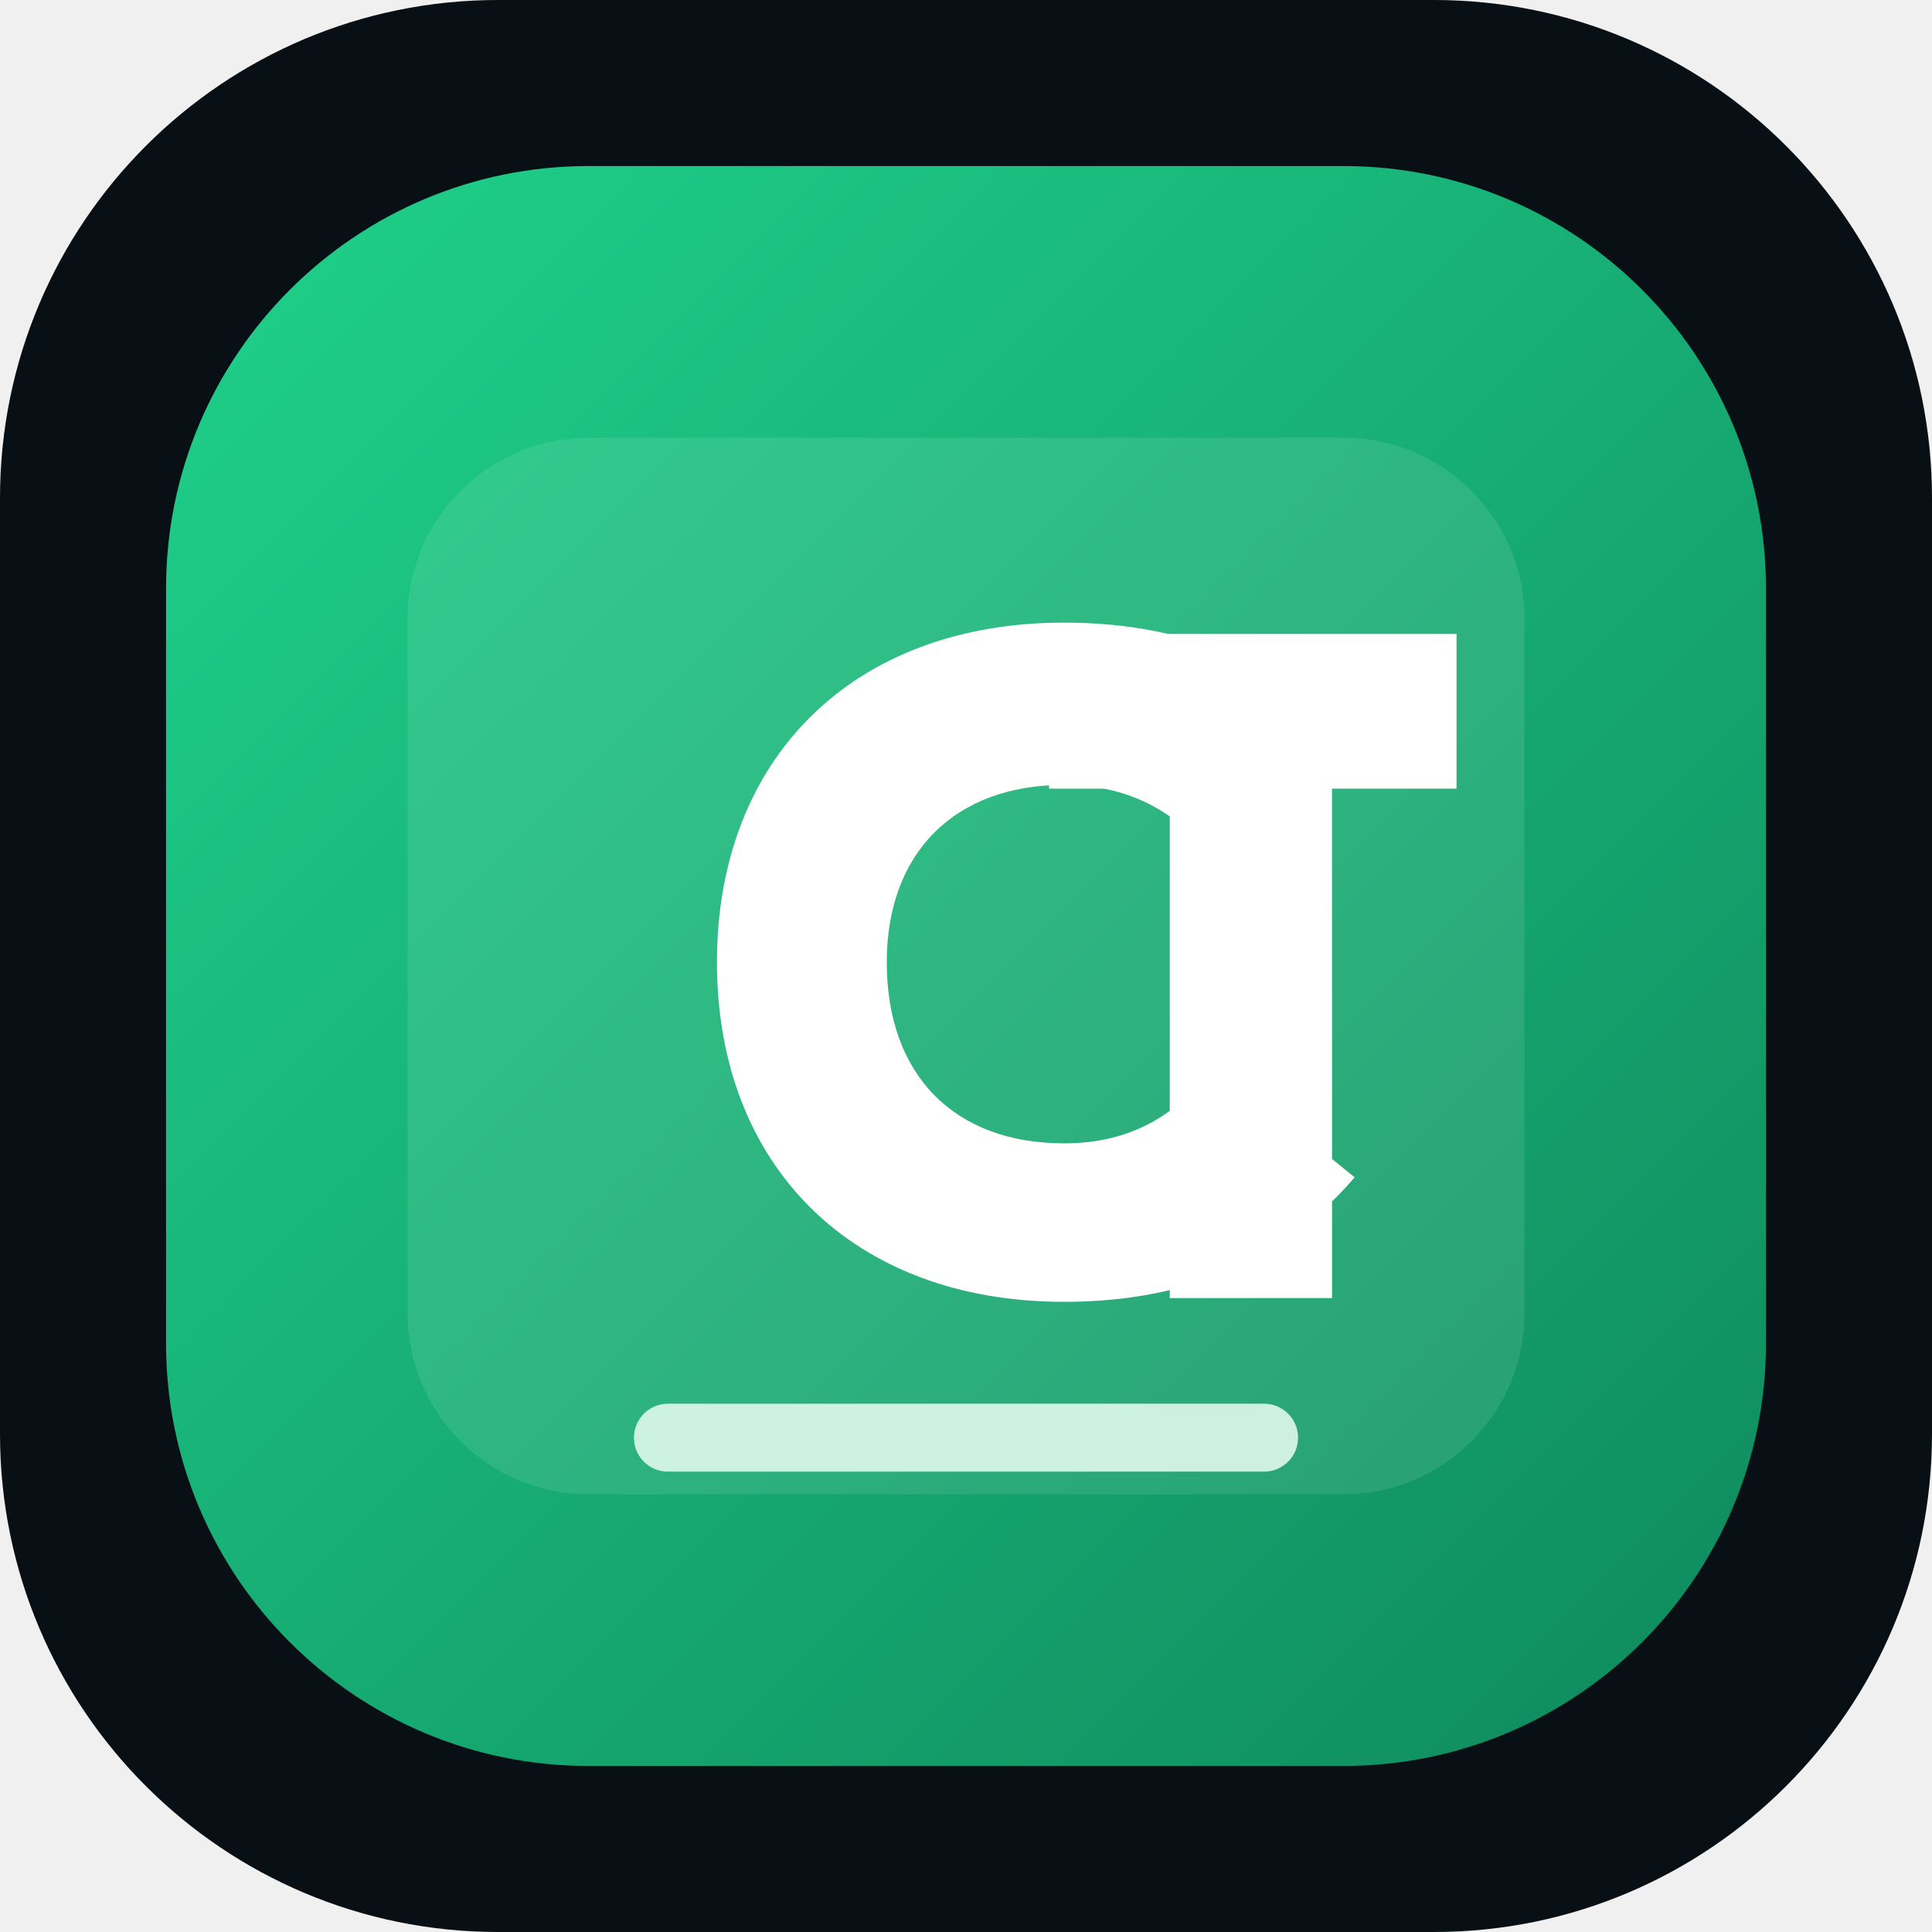
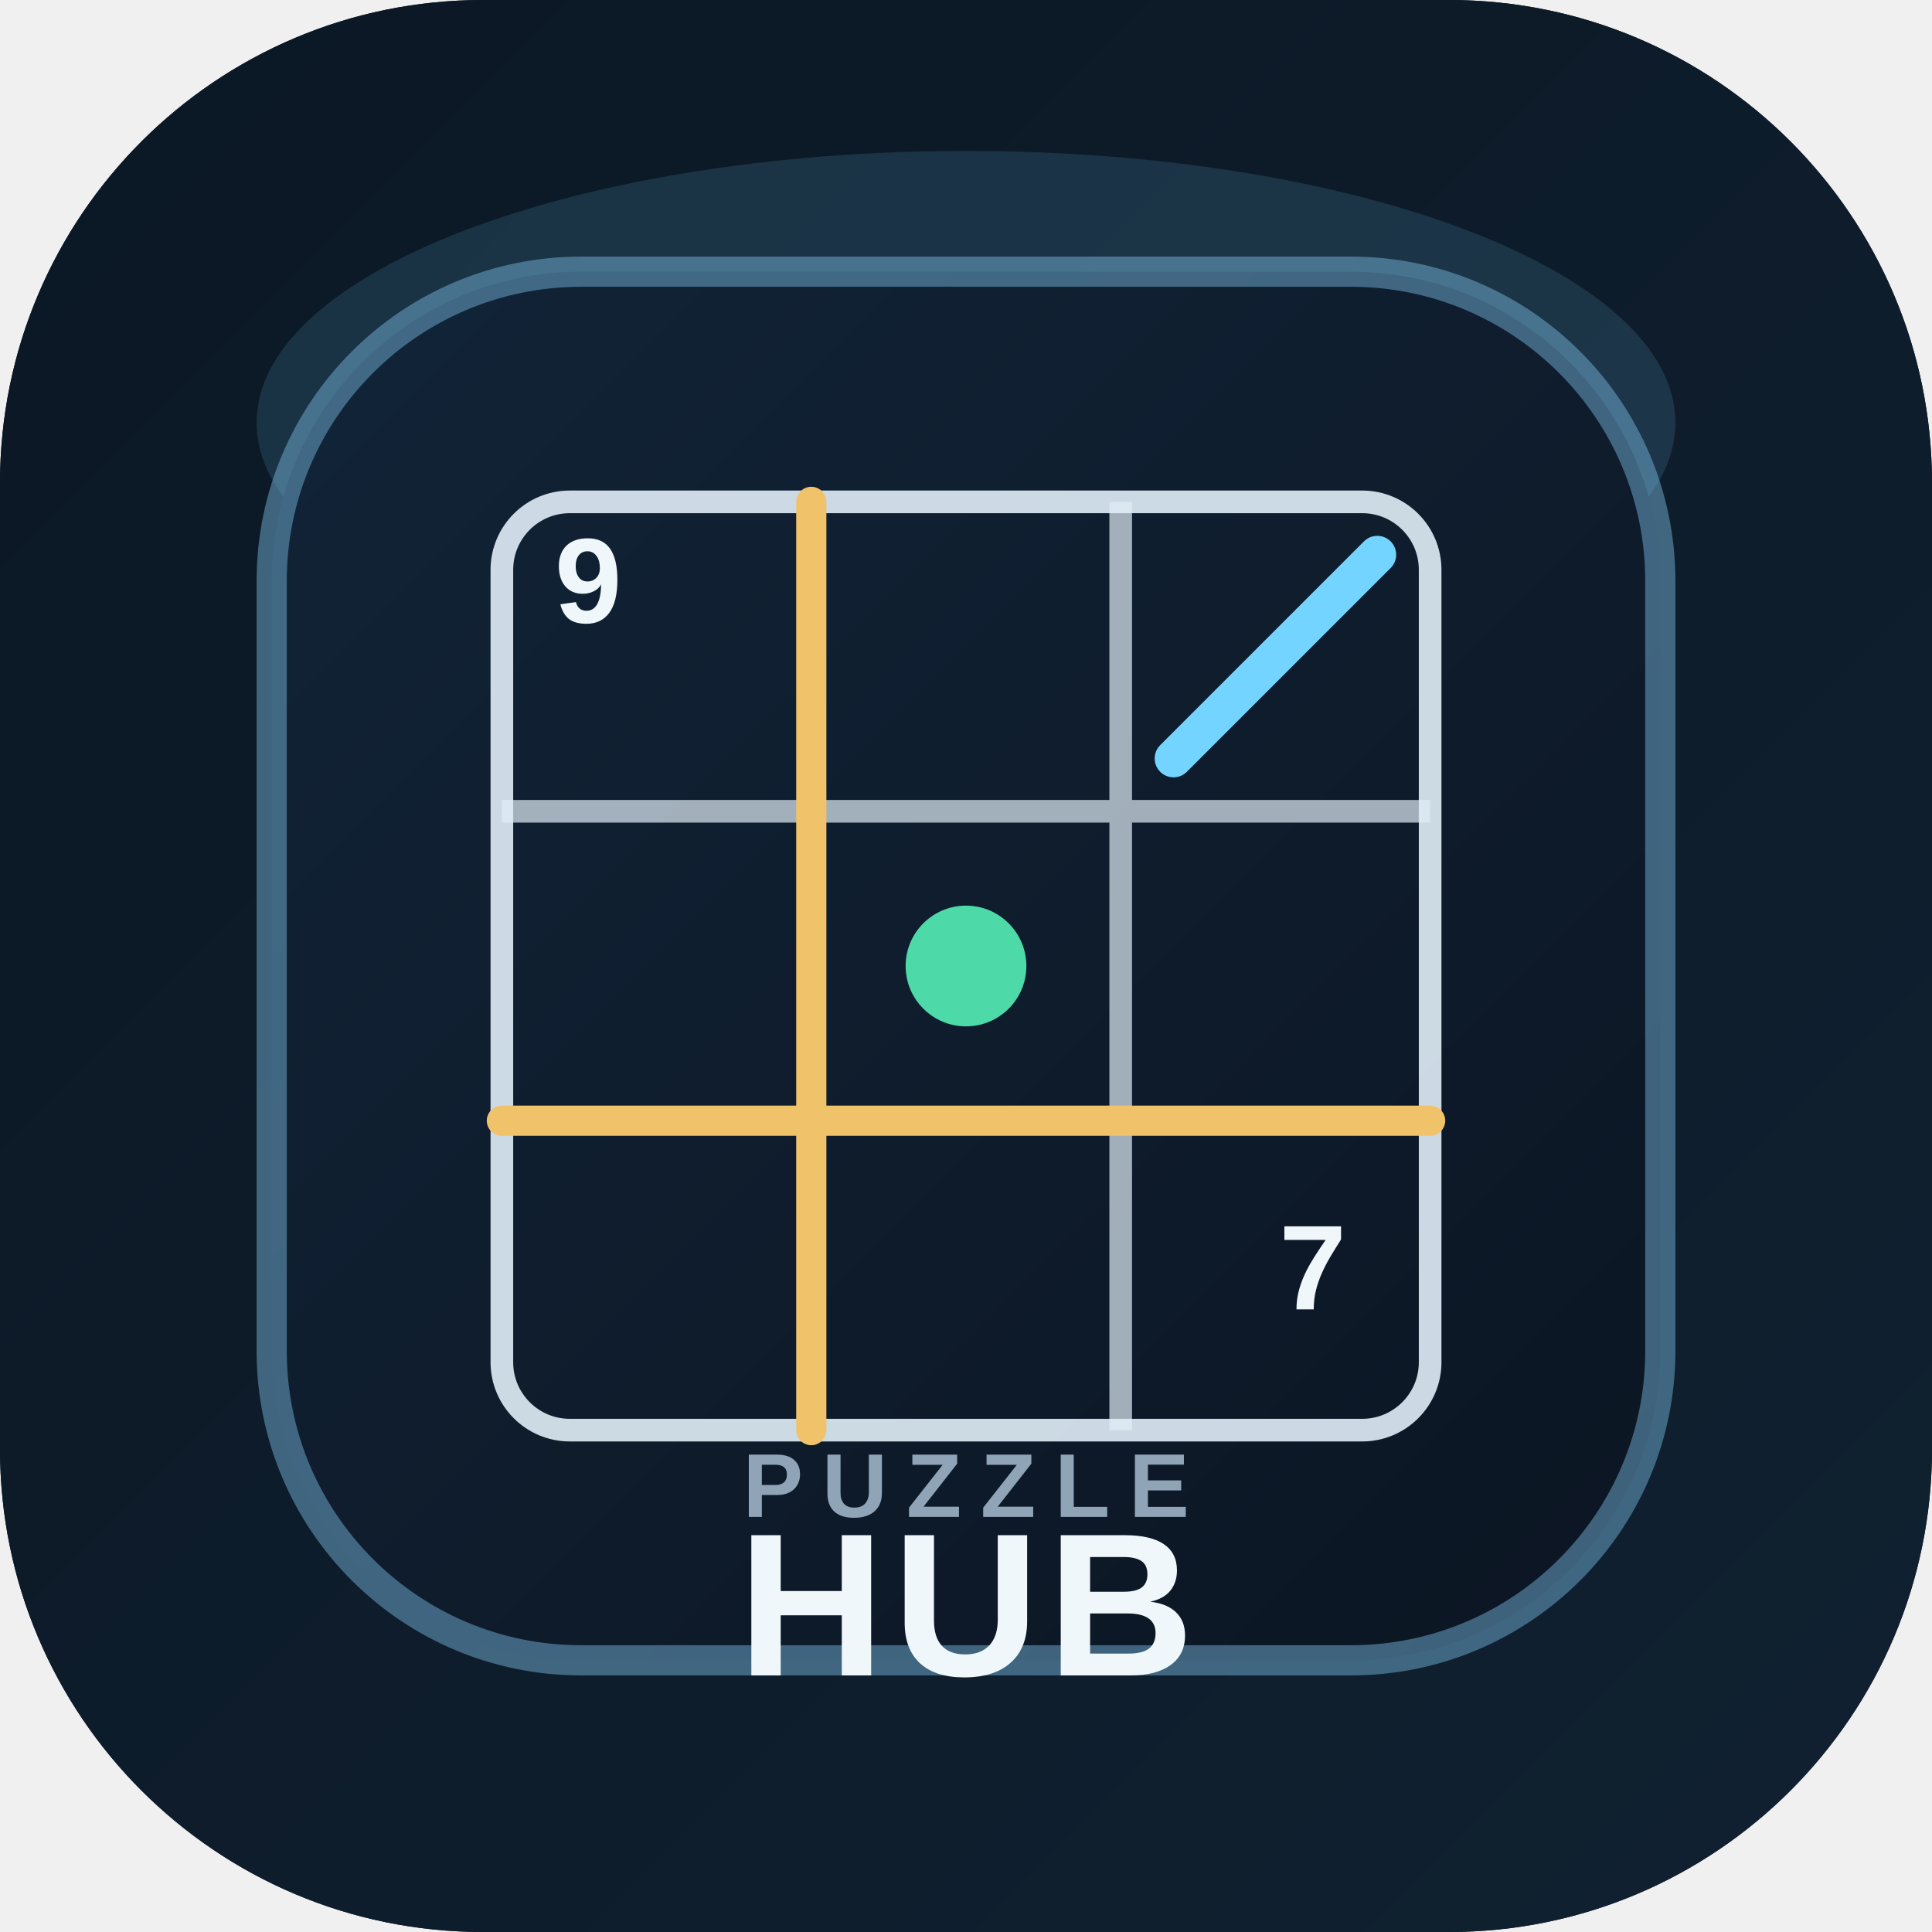
<svg xmlns="http://www.w3.org/2000/svg" viewBox="0 0 512 512">
  <defs>
    <linearGradient id="bg" x1="0%" y1="0%" x2="100%" y2="100%">
-       <stop offset="0%" stop-color="#1fd18a" />
-       <stop offset="100%" stop-color="#0f8a5e" />
+       <stop offset="0%" stop-color="#0b1724" />
+       <stop offset="100%" stop-color="#102131" />
+     </linearGradient>
+     <linearGradient id="panel" x1="0%" y1="0%" x2="100%" y2="100%">
+       <stop offset="0%" stop-color="#122438" />
+       <stop offset="100%" stop-color="#0b1522" />
    </linearGradient>
  </defs>
-   <rect width="512" height="512" rx="132" fill="#081015" />
-   <rect x="44" y="44" width="424" height="424" rx="112" fill="url(#bg)" />
-   <rect x="108" y="116" width="296" height="280" rx="48" fill="#ffffff" fill-opacity="0.10" />
-   <path d="M190 255c0-54 36-90 92-90 34 0 59 12 77 33l-37 30c-10-13-23-20-40-20-29 0-47 18-47 47 0 30 18 48 47 48 17 0 30-7 40-21l37 30c-18 21-43 33-77 33-56 0-92-36-92-90Z" fill="#ffffff" />
-   <path d="M278 168h108v41h-33v135h-43V209h-32z" fill="#ffffff" />
-   <rect x="168" y="372" width="176" height="18" rx="9" fill="#dff8ed" fill-opacity="0.9" />
+   <rect width="512" height="512" rx="128" fill="#071018" />
+   <rect width="512" height="512" rx="128" fill="url(#bg)" />
+   <ellipse cx="256" cy="112" rx="188" ry="72" fill="#72d4ff" opacity="0.14" />
+   <rect x="72" y="72" width="368" height="368" rx="82" fill="url(#panel)" stroke="#7cbfe8" stroke-opacity="0.45" stroke-width="8" />
+   <g transform="translate(133 133)">
+     <rect x="0" y="0" width="246" height="246" rx="18" fill="none" stroke="#e1eef8" stroke-opacity="0.9" stroke-width="6" />
+     <path d="M82 0V246M164 0V246M0 82H246M0 164H246" stroke="#e1eef8" stroke-opacity="0.7" stroke-width="6" />
+     <path d="M82 0V246M0 164H246" stroke="#f0c36b" stroke-linecap="round" stroke-width="8" />
+     <path d="M178 68 232 14" stroke="#72d4ff" stroke-linecap="round" stroke-width="10" />
+     <circle cx="123" cy="123" r="16" fill="#4dd9a8" />
+     <text x="14" y="32" fill="#eff7fb" font-family="Segoe UI, Arial, sans-serif" font-size="32" font-weight="700">9</text>
+     <text x="206" y="214" fill="#eff7fb" font-family="Segoe UI, Arial, sans-serif" font-size="32" font-weight="700">7</text>
+   </g>
+   <text x="256" y="402" text-anchor="middle" fill="#8fa4b7" font-family="Segoe UI, Arial, sans-serif" font-size="24" font-weight="600" letter-spacing="5">PUZZLE</text>
+   <text x="256" y="444" text-anchor="middle" fill="#eff7fb" font-family="Segoe UI, Arial, sans-serif" font-size="54" font-weight="800" letter-spacing="2">HUB</text>
</svg>
